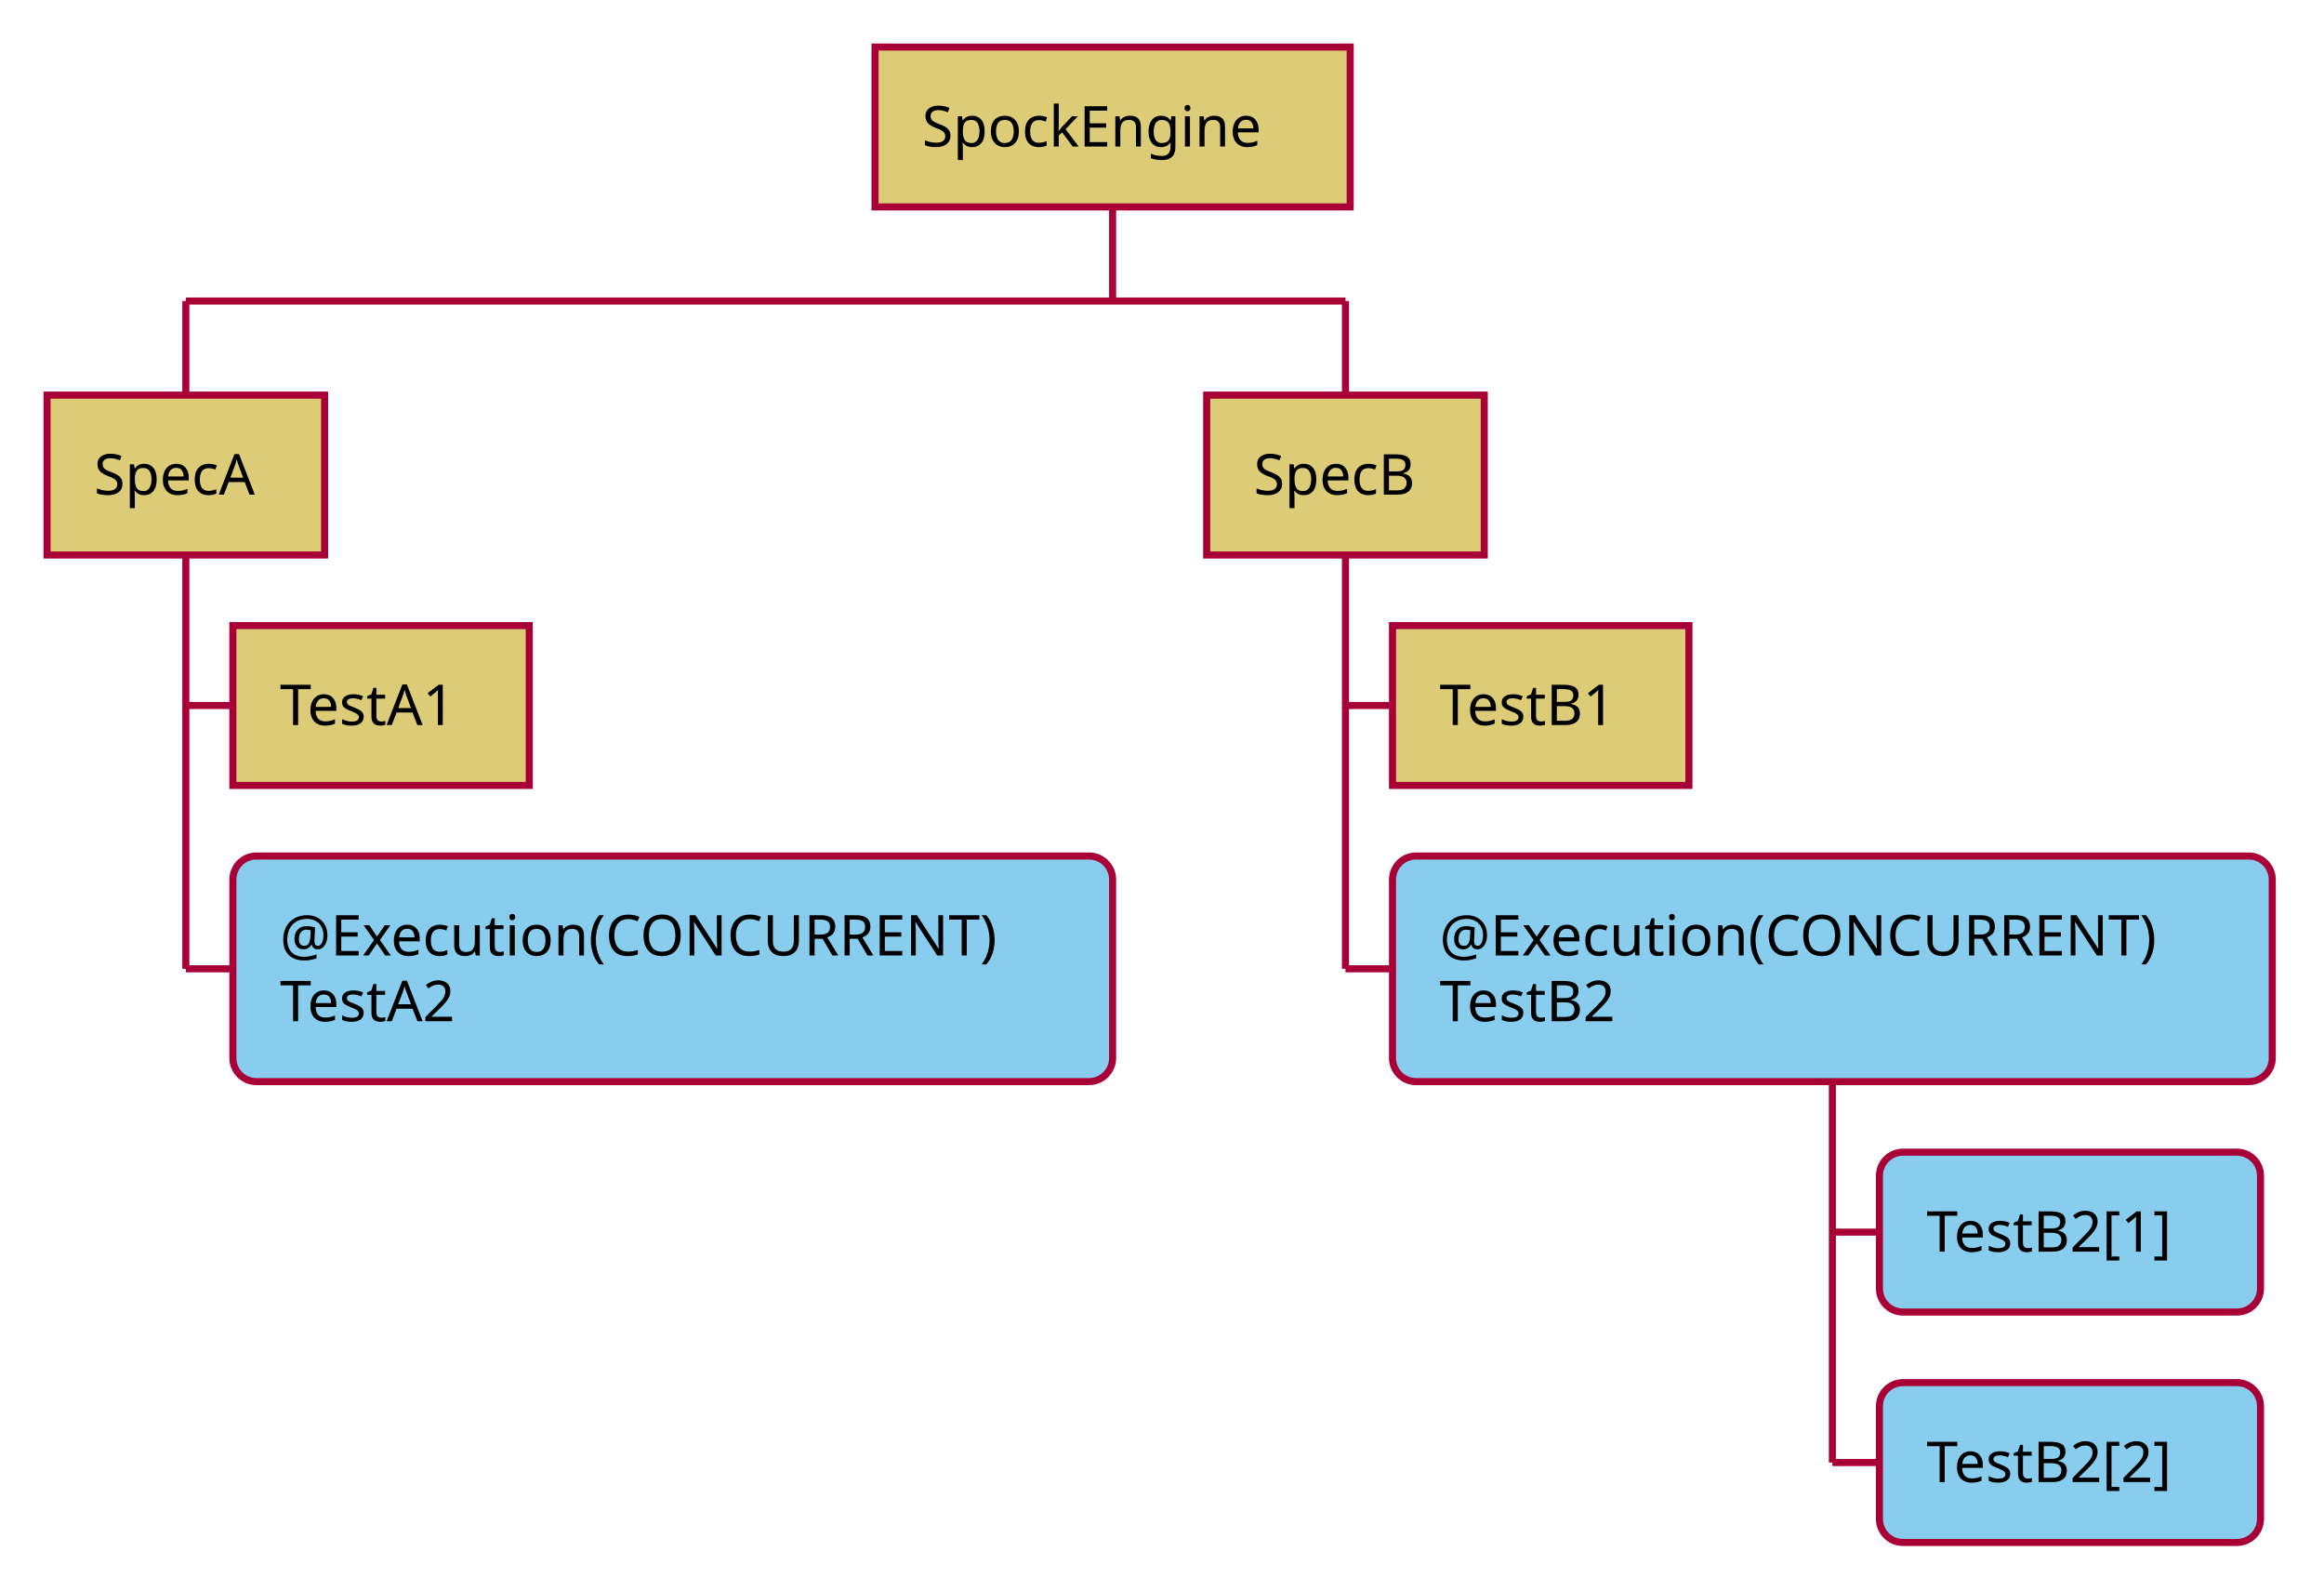
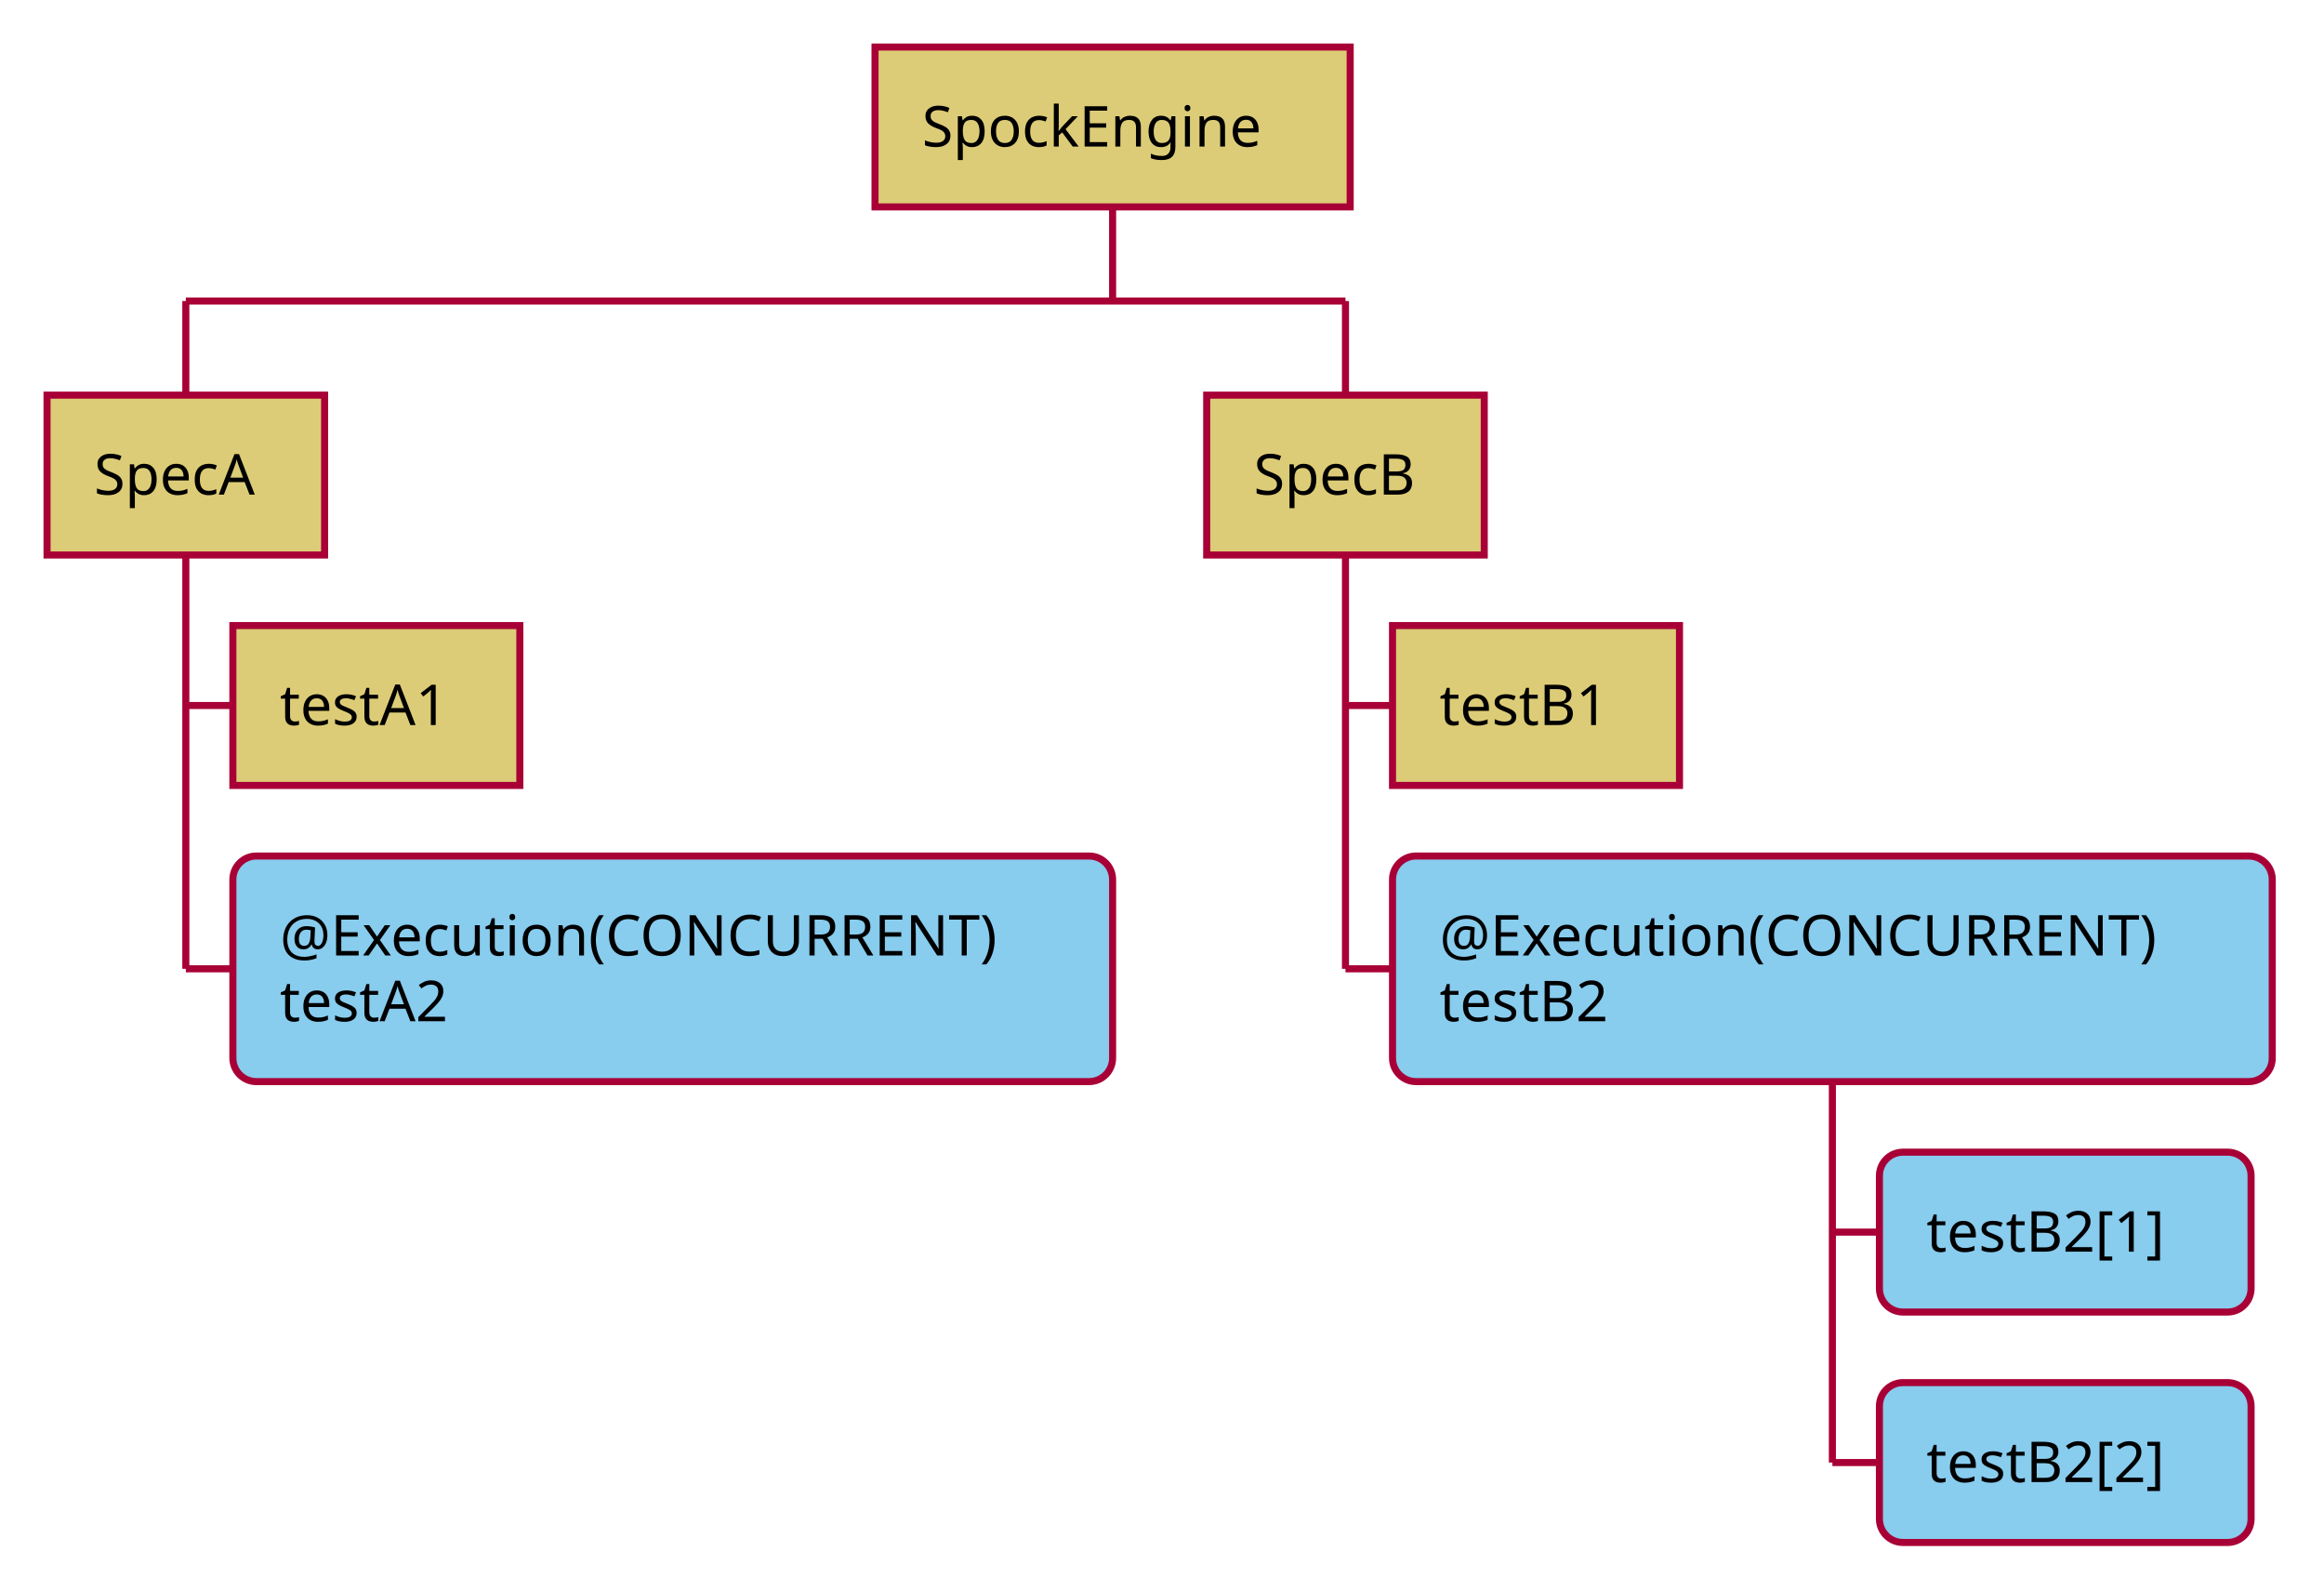
<svg xmlns="http://www.w3.org/2000/svg" contentScriptType="application/ecmascript" contentStyleType="text/css" height="338px" preserveAspectRatio="none" style="width:494px;height:338px;" version="1.1" viewBox="0 0 494 338" width="494px" zoomAndPan="magnify">
  <defs />
  <g>
    <rect fill="#DDCC77" height="33.969" style="stroke: #A80036; stroke-width: 1.5;" width="101" x="186" y="10" />
    <text fill="#000000" font-family="sans-serif" font-size="12" lengthAdjust="spacingAndGlyphs" textLength="81" x="196" y="31.139">SpockEngine</text>
    <line style="stroke: #A80036; stroke-width: 1.5;" x1="236.5" x2="236.5" y1="43.969" y2="63.969" />
    <line style="stroke: #A80036; stroke-width: 1.5;" x1="39.5" x2="39.5" y1="63.969" y2="83.969" />
    <rect fill="#DDCC77" height="33.969" style="stroke: #A80036; stroke-width: 1.5;" width="59" x="10" y="83.969" />
    <text fill="#000000" font-family="sans-serif" font-size="12" lengthAdjust="spacingAndGlyphs" textLength="39" x="20" y="105.107">SpecA</text>
    <line style="stroke: #A80036; stroke-width: 1.5;" x1="39.5" x2="49.5" y1="149.922" y2="149.922" />
-     <rect fill="#DDCC77" height="33.969" style="stroke: #A80036; stroke-width: 1.5;" width="63" x="49.5" y="132.938" />
-     <text fill="#000000" font-family="sans-serif" font-size="12" lengthAdjust="spacingAndGlyphs" textLength="43" x="59.5" y="154.076">TestA1</text>
+     <rect fill="#DDCC77" height="33.969" style="stroke: #A80036; stroke-width: 1.5;" width="61" x="49.5" y="132.938" />
+     <text fill="#000000" font-family="sans-serif" font-size="12" lengthAdjust="spacingAndGlyphs" textLength="41" x="59.5" y="154.076">testA1</text>
    <line style="stroke: #A80036; stroke-width: 1.5;" x1="39.5" x2="49.5" y1="205.875" y2="205.875" />
    <rect fill="#88CCEE" height="47.938" rx="5" ry="5" style="stroke: #A80036; stroke-width: 1.5;" width="187" x="49.5" y="181.906" />
    <text fill="#000000" font-family="sans-serif" font-size="12" lengthAdjust="spacingAndGlyphs" textLength="167" x="59.5" y="203.045">@Execution(CONCURRENT)</text>
-     <text fill="#000000" font-family="sans-serif" font-size="12" lengthAdjust="spacingAndGlyphs" textLength="43" x="59.5" y="217.014">TestA2</text>
+     <text fill="#000000" font-family="sans-serif" font-size="12" lengthAdjust="spacingAndGlyphs" textLength="41" x="59.5" y="217.014">testA2</text>
    <line style="stroke: #A80036; stroke-width: 1.5;" x1="39.5" x2="39.5" y1="117.938" y2="205.875" />
    <line style="stroke: #A80036; stroke-width: 1.5;" x1="286" x2="286" y1="63.969" y2="83.969" />
    <rect fill="#DDCC77" height="33.969" style="stroke: #A80036; stroke-width: 1.5;" width="59" x="256.5" y="83.969" />
    <text fill="#000000" font-family="sans-serif" font-size="12" lengthAdjust="spacingAndGlyphs" textLength="39" x="266.5" y="105.107">SpecB</text>
    <line style="stroke: #A80036; stroke-width: 1.5;" x1="286" x2="296" y1="149.922" y2="149.922" />
-     <rect fill="#DDCC77" height="33.969" style="stroke: #A80036; stroke-width: 1.5;" width="63" x="296" y="132.938" />
-     <text fill="#000000" font-family="sans-serif" font-size="12" lengthAdjust="spacingAndGlyphs" textLength="43" x="306" y="154.076">TestB1</text>
+     <rect fill="#DDCC77" height="33.969" style="stroke: #A80036; stroke-width: 1.5;" width="61" x="296" y="132.938" />
+     <text fill="#000000" font-family="sans-serif" font-size="12" lengthAdjust="spacingAndGlyphs" textLength="41" x="306" y="154.076">testB1</text>
    <line style="stroke: #A80036; stroke-width: 1.5;" x1="286" x2="296" y1="205.875" y2="205.875" />
    <rect fill="#88CCEE" height="47.938" rx="5" ry="5" style="stroke: #A80036; stroke-width: 1.5;" width="187" x="296" y="181.906" />
    <text fill="#000000" font-family="sans-serif" font-size="12" lengthAdjust="spacingAndGlyphs" textLength="167" x="306" y="203.045">@Execution(CONCURRENT)</text>
-     <text fill="#000000" font-family="sans-serif" font-size="12" lengthAdjust="spacingAndGlyphs" textLength="43" x="306" y="217.014">TestB2</text>
+     <text fill="#000000" font-family="sans-serif" font-size="12" lengthAdjust="spacingAndGlyphs" textLength="41" x="306" y="217.014">testB2</text>
    <line style="stroke: #A80036; stroke-width: 1.5;" x1="389.5" x2="399.5" y1="261.828" y2="261.828" />
-     <rect fill="#88CCEE" height="33.969" rx="5" ry="5" style="stroke: #A80036; stroke-width: 1.5;" width="81" x="399.5" y="244.844" />
-     <text fill="#000000" font-family="sans-serif" font-size="12" lengthAdjust="spacingAndGlyphs" textLength="61" x="409.5" y="265.982">TestB2[1]</text>
+     <rect fill="#88CCEE" height="33.969" rx="5" ry="5" style="stroke: #A80036; stroke-width: 1.5;" width="79" x="399.5" y="244.844" />
+     <text fill="#000000" font-family="sans-serif" font-size="12" lengthAdjust="spacingAndGlyphs" textLength="59" x="409.5" y="265.982">testB2[1]</text>
    <line style="stroke: #A80036; stroke-width: 1.5;" x1="389.5" x2="399.5" y1="310.797" y2="310.797" />
-     <rect fill="#88CCEE" height="33.969" rx="5" ry="5" style="stroke: #A80036; stroke-width: 1.5;" width="81" x="399.5" y="293.812" />
-     <text fill="#000000" font-family="sans-serif" font-size="12" lengthAdjust="spacingAndGlyphs" textLength="61" x="409.5" y="314.951">TestB2[2]</text>
+     <rect fill="#88CCEE" height="33.969" rx="5" ry="5" style="stroke: #A80036; stroke-width: 1.5;" width="79" x="399.5" y="293.812" />
+     <text fill="#000000" font-family="sans-serif" font-size="12" lengthAdjust="spacingAndGlyphs" textLength="59" x="409.5" y="314.951">testB2[2]</text>
    <line style="stroke: #A80036; stroke-width: 1.5;" x1="389.5" x2="389.5" y1="229.844" y2="310.797" />
    <line style="stroke: #A80036; stroke-width: 1.5;" x1="286" x2="286" y1="117.938" y2="205.875" />
    <line style="stroke: #A80036; stroke-width: 1.5;" x1="39.5" x2="286" y1="63.969" y2="63.969" />
  </g>
</svg>
